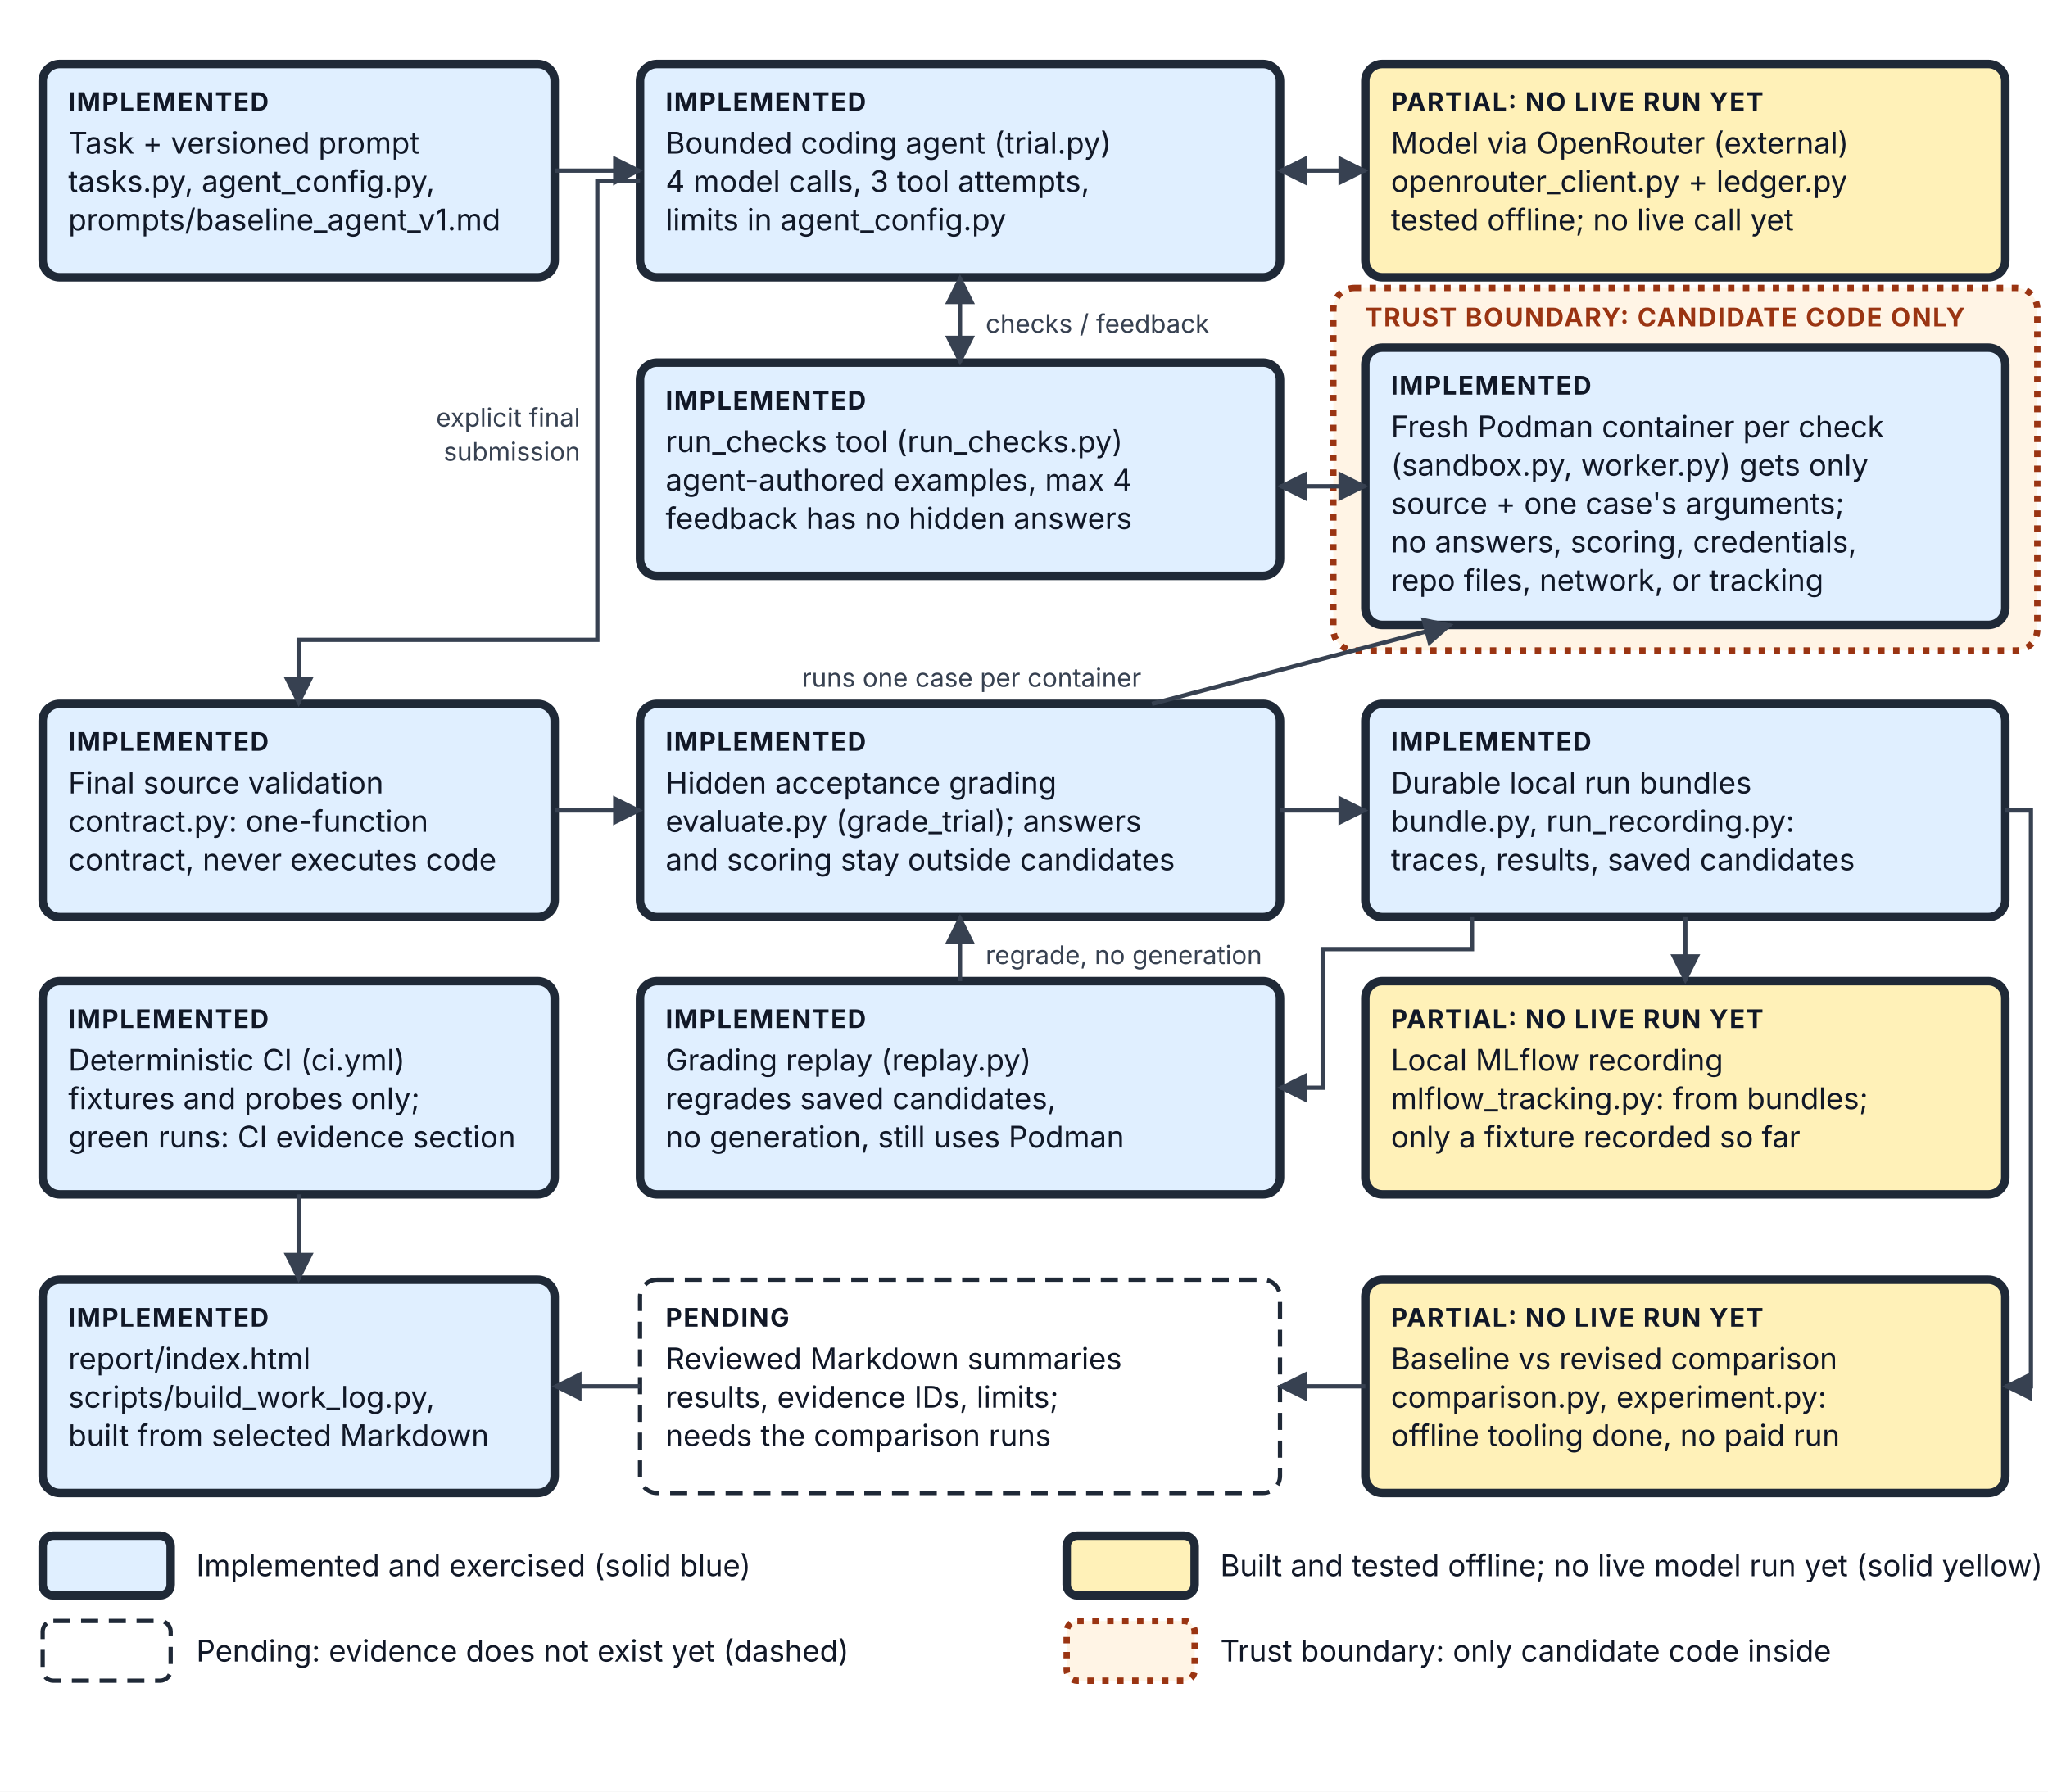
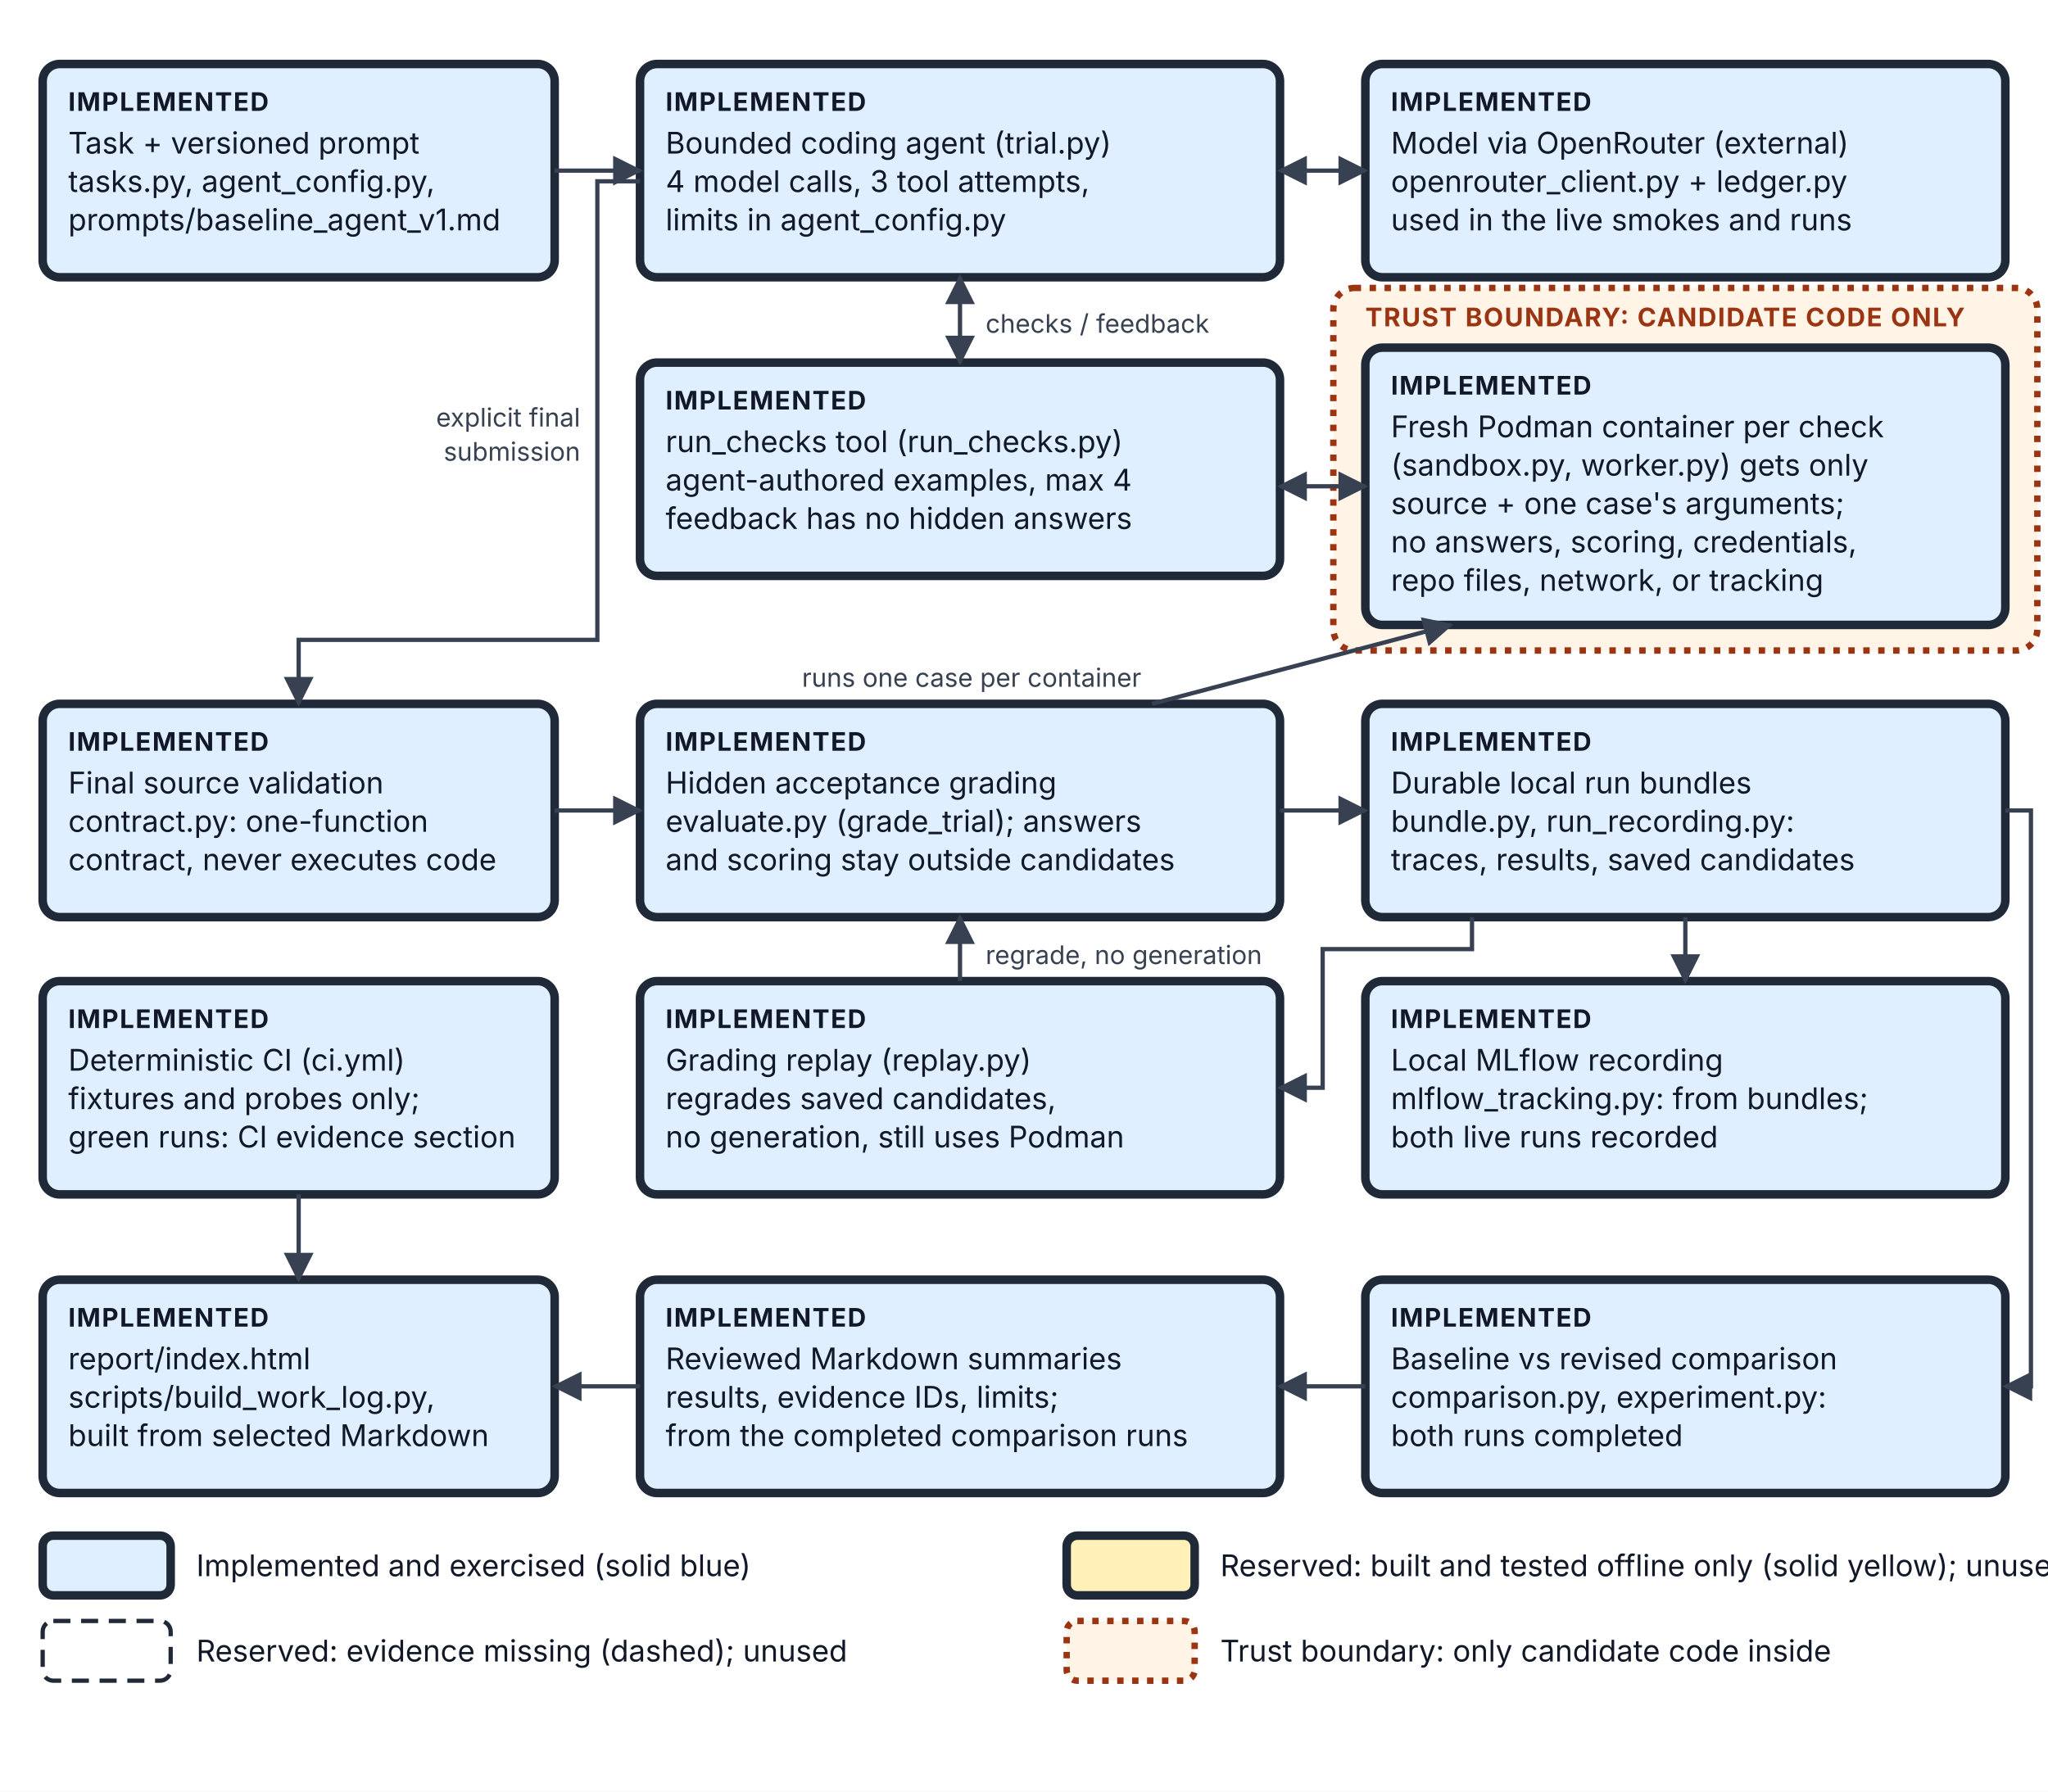
<svg xmlns="http://www.w3.org/2000/svg" viewBox="0 0 960 840" width="960" height="840" role="img" aria-labelledby="arch-title arch-desc">
  <defs>
    <marker id="arrow" viewBox="0 0 10 10" refX="9" refY="5" markerWidth="7" markerHeight="7" orient="auto-start-reverse">
      <path d="M0,0 L10,5 L0,10 z" class="arch-head" />
    </marker>
  </defs>
  <style>
    .arch-bg { fill: #ffffff; }
    text { font-family: system-ui, -apple-system, "Segoe UI", sans-serif; font-size: 14px; fill: #111827; }
    .arch-box rect { stroke: #1f2937; stroke-width: 2; fill: #ffffff; }
    .arch-impl rect { fill: #e0efff; stroke-width: 4; }
    .arch-part rect { fill: #fff1b8; stroke-width: 4; }
    .arch-plan rect { stroke-dasharray: 8 5; }
    .arch-st { font-weight: 700; font-size: 12px; letter-spacing: 0.05em; }
    .arch-bound { fill: #fff4e5; stroke: #9a3412; stroke-width: 3; stroke-dasharray: 3 4; }
    .arch-bt { font-weight: 700; font-size: 12px; letter-spacing: 0.05em; fill: #9a3412; }
    .arch-note { font-size: 12px; fill: #374151; }
    .arch-edge { stroke: #374151; stroke-width: 2; fill: none; }
    .arch-head { fill: #374151; }
  </style>
  <rect class="arch-bg" x="0" y="0" width="960" height="840" />
  <rect class="arch-bound" x="625" y="135" width="330" height="170" rx="10" />
  <text class="arch-bt" x="640" y="153">TRUST BOUNDARY: CANDIDATE CODE ONLY</text>
  <g class="arch-box arch-impl">
    <rect x="20" y="30" width="240" height="100" rx="8" />
    <text x="32" y="52" class="arch-st">IMPLEMENTED</text>
    <text x="32" y="72">Task + versioned prompt</text>
    <text x="32" y="90">tasks.py, agent_config.py,</text>
    <text x="32" y="108">prompts/baseline_agent_v1.md</text>
  </g>
  <g class="arch-box arch-impl">
    <rect x="300" y="30" width="300" height="100" rx="8" />
    <text x="312" y="52" class="arch-st">IMPLEMENTED</text>
    <text x="312" y="72">Bounded coding agent (trial.py)</text>
    <text x="312" y="90">4 model calls, 3 tool attempts,</text>
    <text x="312" y="108">limits in agent_config.py</text>
  </g>
-   <g class="arch-box arch-part">
+   <g class="arch-box arch-impl">
    <rect x="640" y="30" width="300" height="100" rx="8" />
-     <text x="652" y="52" class="arch-st">PARTIAL: NO LIVE RUN YET</text>
+     <text x="652" y="52" class="arch-st">IMPLEMENTED</text>
    <text x="652" y="72">Model via OpenRouter (external)</text>
    <text x="652" y="90">openrouter_client.py + ledger.py</text>
-     <text x="652" y="108">tested offline; no live call yet</text>
+     <text x="652" y="108">used in the live smokes and runs</text>
  </g>
  <path class="arch-edge" d="M260,80 L300,80" marker-end="url(#arrow)" />
  <path class="arch-edge" d="M600,80 L640,80" marker-start="url(#arrow)" marker-end="url(#arrow)" />
  <g class="arch-box arch-impl">
    <rect x="300" y="170" width="300" height="100" rx="8" />
    <text x="312" y="192" class="arch-st">IMPLEMENTED</text>
    <text x="312" y="212">run_checks tool (run_checks.py)</text>
    <text x="312" y="230">agent-authored examples, max 4</text>
    <text x="312" y="248">feedback has no hidden answers</text>
  </g>
  <g class="arch-box arch-impl">
    <rect x="640" y="163" width="300" height="130" rx="8" />
    <text x="652" y="185" class="arch-st">IMPLEMENTED</text>
    <text x="652" y="205">Fresh Podman container per check</text>
    <text x="652" y="223">(sandbox.py, worker.py) gets only</text>
    <text x="652" y="241">source + one case's arguments;</text>
    <text x="652" y="259">no answers, scoring, credentials,</text>
    <text x="652" y="277">repo files, network, or tracking</text>
  </g>
  <path class="arch-edge" d="M450,130 L450,170" marker-start="url(#arrow)" marker-end="url(#arrow)" />
  <text class="arch-note" x="462" y="156">checks / feedback</text>
  <path class="arch-edge" d="M600,228 L640,228" marker-start="url(#arrow)" marker-end="url(#arrow)" />
  <g class="arch-box arch-impl">
    <rect x="20" y="330" width="240" height="100" rx="8" />
    <text x="32" y="352" class="arch-st">IMPLEMENTED</text>
    <text x="32" y="372">Final source validation</text>
    <text x="32" y="390">contract.py: one-function</text>
    <text x="32" y="408">contract, never executes code</text>
  </g>
  <g class="arch-box arch-impl">
    <rect x="300" y="330" width="300" height="100" rx="8" />
    <text x="312" y="352" class="arch-st">IMPLEMENTED</text>
    <text x="312" y="372">Hidden acceptance grading</text>
    <text x="312" y="390">evaluate.py (grade_trial); answers</text>
    <text x="312" y="408">and scoring stay outside candidates</text>
  </g>
  <g class="arch-box arch-impl">
    <rect x="640" y="330" width="300" height="100" rx="8" />
    <text x="652" y="352" class="arch-st">IMPLEMENTED</text>
    <text x="652" y="372">Durable local run bundles</text>
    <text x="652" y="390">bundle.py, run_recording.py:</text>
    <text x="652" y="408">traces, results, saved candidates</text>
  </g>
  <path class="arch-edge" d="M300,85 L280,85 L280,300 L140,300 L140,330" marker-end="url(#arrow)" />
  <text class="arch-note" x="272" y="200" text-anchor="end">explicit final</text>
  <text class="arch-note" x="272" y="216" text-anchor="end">submission</text>
  <path class="arch-edge" d="M260,380 L300,380" marker-end="url(#arrow)" />
  <path class="arch-edge" d="M600,380 L640,380" marker-end="url(#arrow)" />
  <path class="arch-edge" d="M540,330 L680,293" marker-end="url(#arrow)" />
  <text class="arch-note" x="535" y="322" text-anchor="end">runs one case per container</text>
  <g class="arch-box arch-impl">
    <rect x="20" y="460" width="240" height="100" rx="8" />
    <text x="32" y="482" class="arch-st">IMPLEMENTED</text>
    <text x="32" y="502">Deterministic CI (ci.yml)</text>
    <text x="32" y="520">fixtures and probes only;</text>
    <text x="32" y="538">green runs: CI evidence section</text>
  </g>
  <g class="arch-box arch-impl">
    <rect x="300" y="460" width="300" height="100" rx="8" />
    <text x="312" y="482" class="arch-st">IMPLEMENTED</text>
    <text x="312" y="502">Grading replay (replay.py)</text>
    <text x="312" y="520">regrades saved candidates,</text>
    <text x="312" y="538">no generation, still uses Podman</text>
  </g>
-   <g class="arch-box arch-part">
+   <g class="arch-box arch-impl">
    <rect x="640" y="460" width="300" height="100" rx="8" />
-     <text x="652" y="482" class="arch-st">PARTIAL: NO LIVE RUN YET</text>
+     <text x="652" y="482" class="arch-st">IMPLEMENTED</text>
    <text x="652" y="502">Local MLflow recording</text>
    <text x="652" y="520">mlflow_tracking.py: from bundles;</text>
-     <text x="652" y="538">only a fixture recorded so far</text>
+     <text x="652" y="538">both live runs recorded</text>
  </g>
  <path class="arch-edge" d="M790,430 L790,460" marker-end="url(#arrow)" />
  <path class="arch-edge" d="M690,430 L690,445 L620,445 L620,510 L600,510" marker-end="url(#arrow)" />
  <path class="arch-edge" d="M450,460 L450,430" marker-end="url(#arrow)" />
  <text class="arch-note" x="462" y="452">regrade, no generation</text>
  <g class="arch-box arch-impl">
    <rect x="20" y="600" width="240" height="100" rx="8" />
    <text x="32" y="622" class="arch-st">IMPLEMENTED</text>
    <text x="32" y="642">report/index.html</text>
    <text x="32" y="660">scripts/build_work_log.py,</text>
    <text x="32" y="678">built from selected Markdown</text>
  </g>
-   <g class="arch-box arch-plan">
+   <g class="arch-box arch-impl">
    <rect x="300" y="600" width="300" height="100" rx="8" />
-     <text x="312" y="622" class="arch-st">PENDING</text>
+     <text x="312" y="622" class="arch-st">IMPLEMENTED</text>
    <text x="312" y="642">Reviewed Markdown summaries</text>
    <text x="312" y="660">results, evidence IDs, limits;</text>
-     <text x="312" y="678">needs the comparison runs</text>
+     <text x="312" y="678">from the completed comparison runs</text>
  </g>
-   <g class="arch-box arch-part">
+   <g class="arch-box arch-impl">
    <rect x="640" y="600" width="300" height="100" rx="8" />
-     <text x="652" y="622" class="arch-st">PARTIAL: NO LIVE RUN YET</text>
+     <text x="652" y="622" class="arch-st">IMPLEMENTED</text>
    <text x="652" y="642">Baseline vs revised comparison</text>
    <text x="652" y="660">comparison.py, experiment.py:</text>
-     <text x="652" y="678">offline tooling done, no paid run</text>
+     <text x="652" y="678">both runs completed</text>
  </g>
  <path class="arch-edge" d="M940,380 L952,380 L952,650 L940,650" marker-end="url(#arrow)" />
  <path class="arch-edge" d="M640,650 L600,650" marker-end="url(#arrow)" />
  <path class="arch-edge" d="M300,650 L260,650" marker-end="url(#arrow)" />
  <path class="arch-edge" d="M140,560 L140,600" marker-end="url(#arrow)" />
  <g class="arch-box arch-impl">
    <rect x="20" y="720" width="60" height="28" rx="5" />
  </g>
  <text x="92" y="739">Implemented and exercised (solid blue)</text>
  <g class="arch-box arch-part">
    <rect x="500" y="720" width="60" height="28" rx="5" />
  </g>
-   <text x="572" y="739">Built and tested offline; no live model run yet (solid yellow)</text>
+   <text x="572" y="739">Reserved: built and tested offline only (solid yellow); unused</text>
  <g class="arch-box arch-plan">
    <rect x="20" y="760" width="60" height="28" rx="5" />
  </g>
-   <text x="92" y="779">Pending: evidence does not exist yet (dashed)</text>
+   <text x="92" y="779">Reserved: evidence missing (dashed); unused</text>
  <rect class="arch-bound" x="500" y="760" width="60" height="28" rx="5" />
  <text x="572" y="779">Trust boundary: only candidate code inside</text>
</svg>
